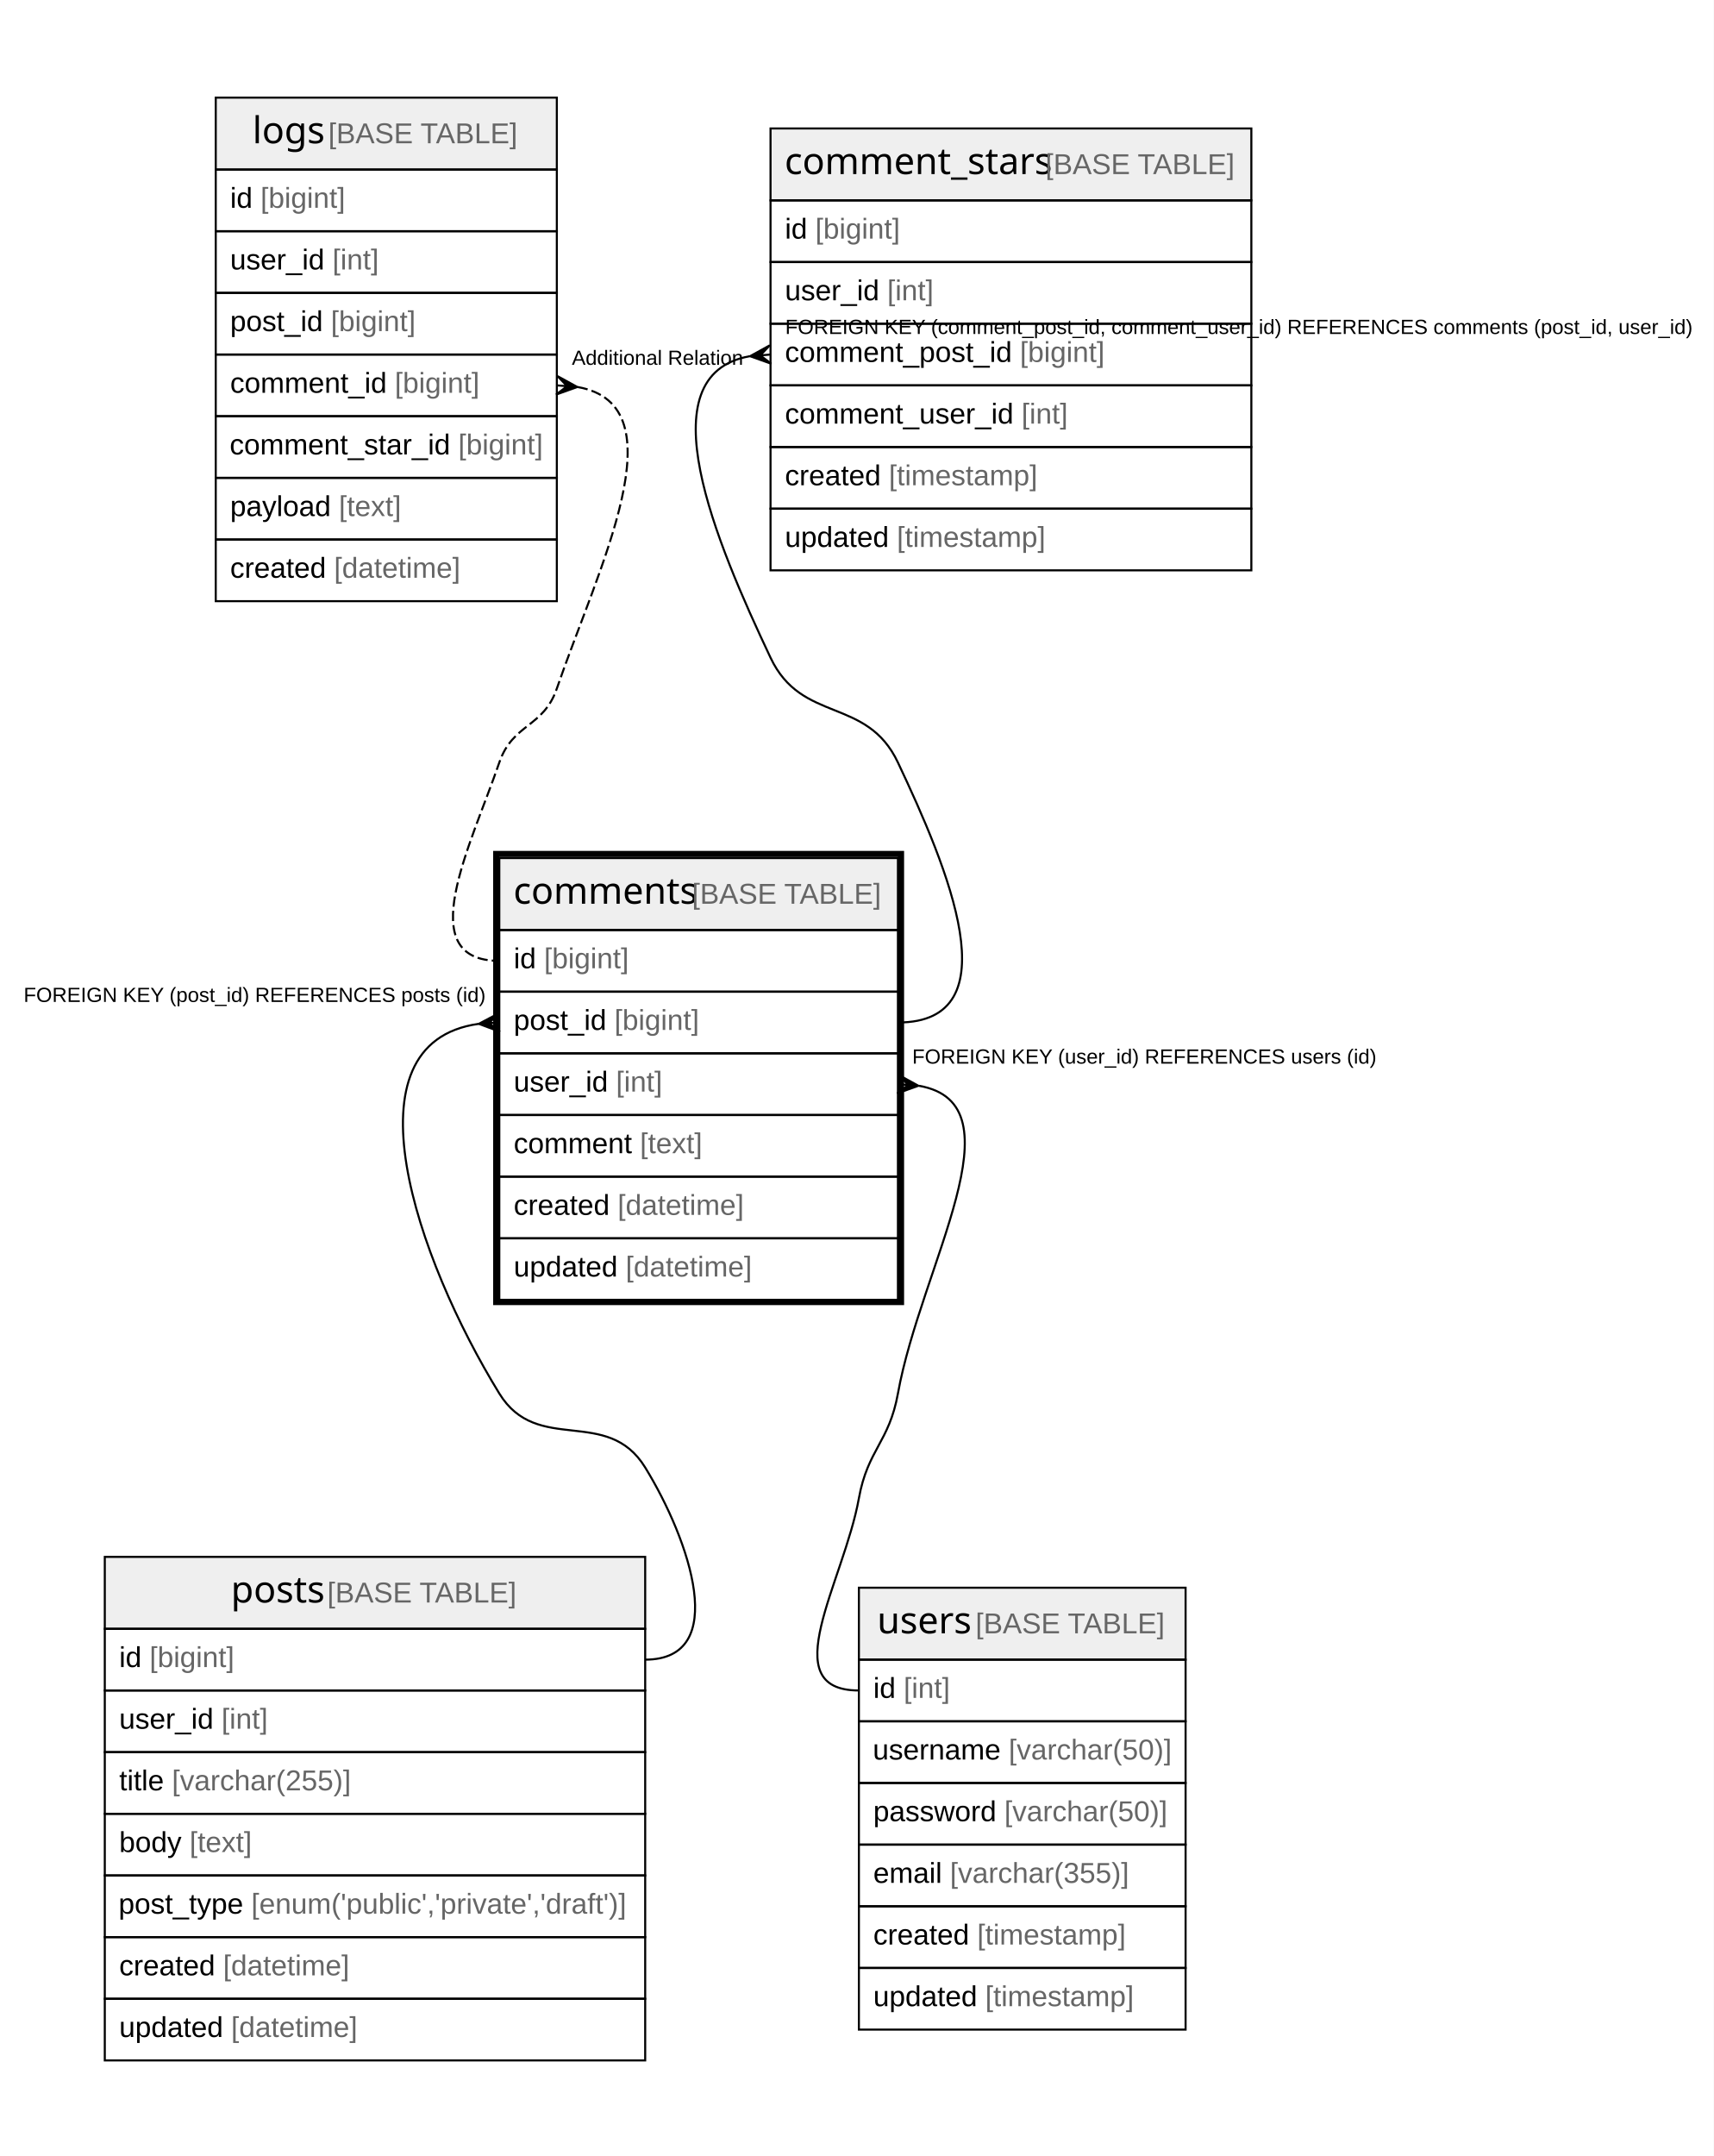
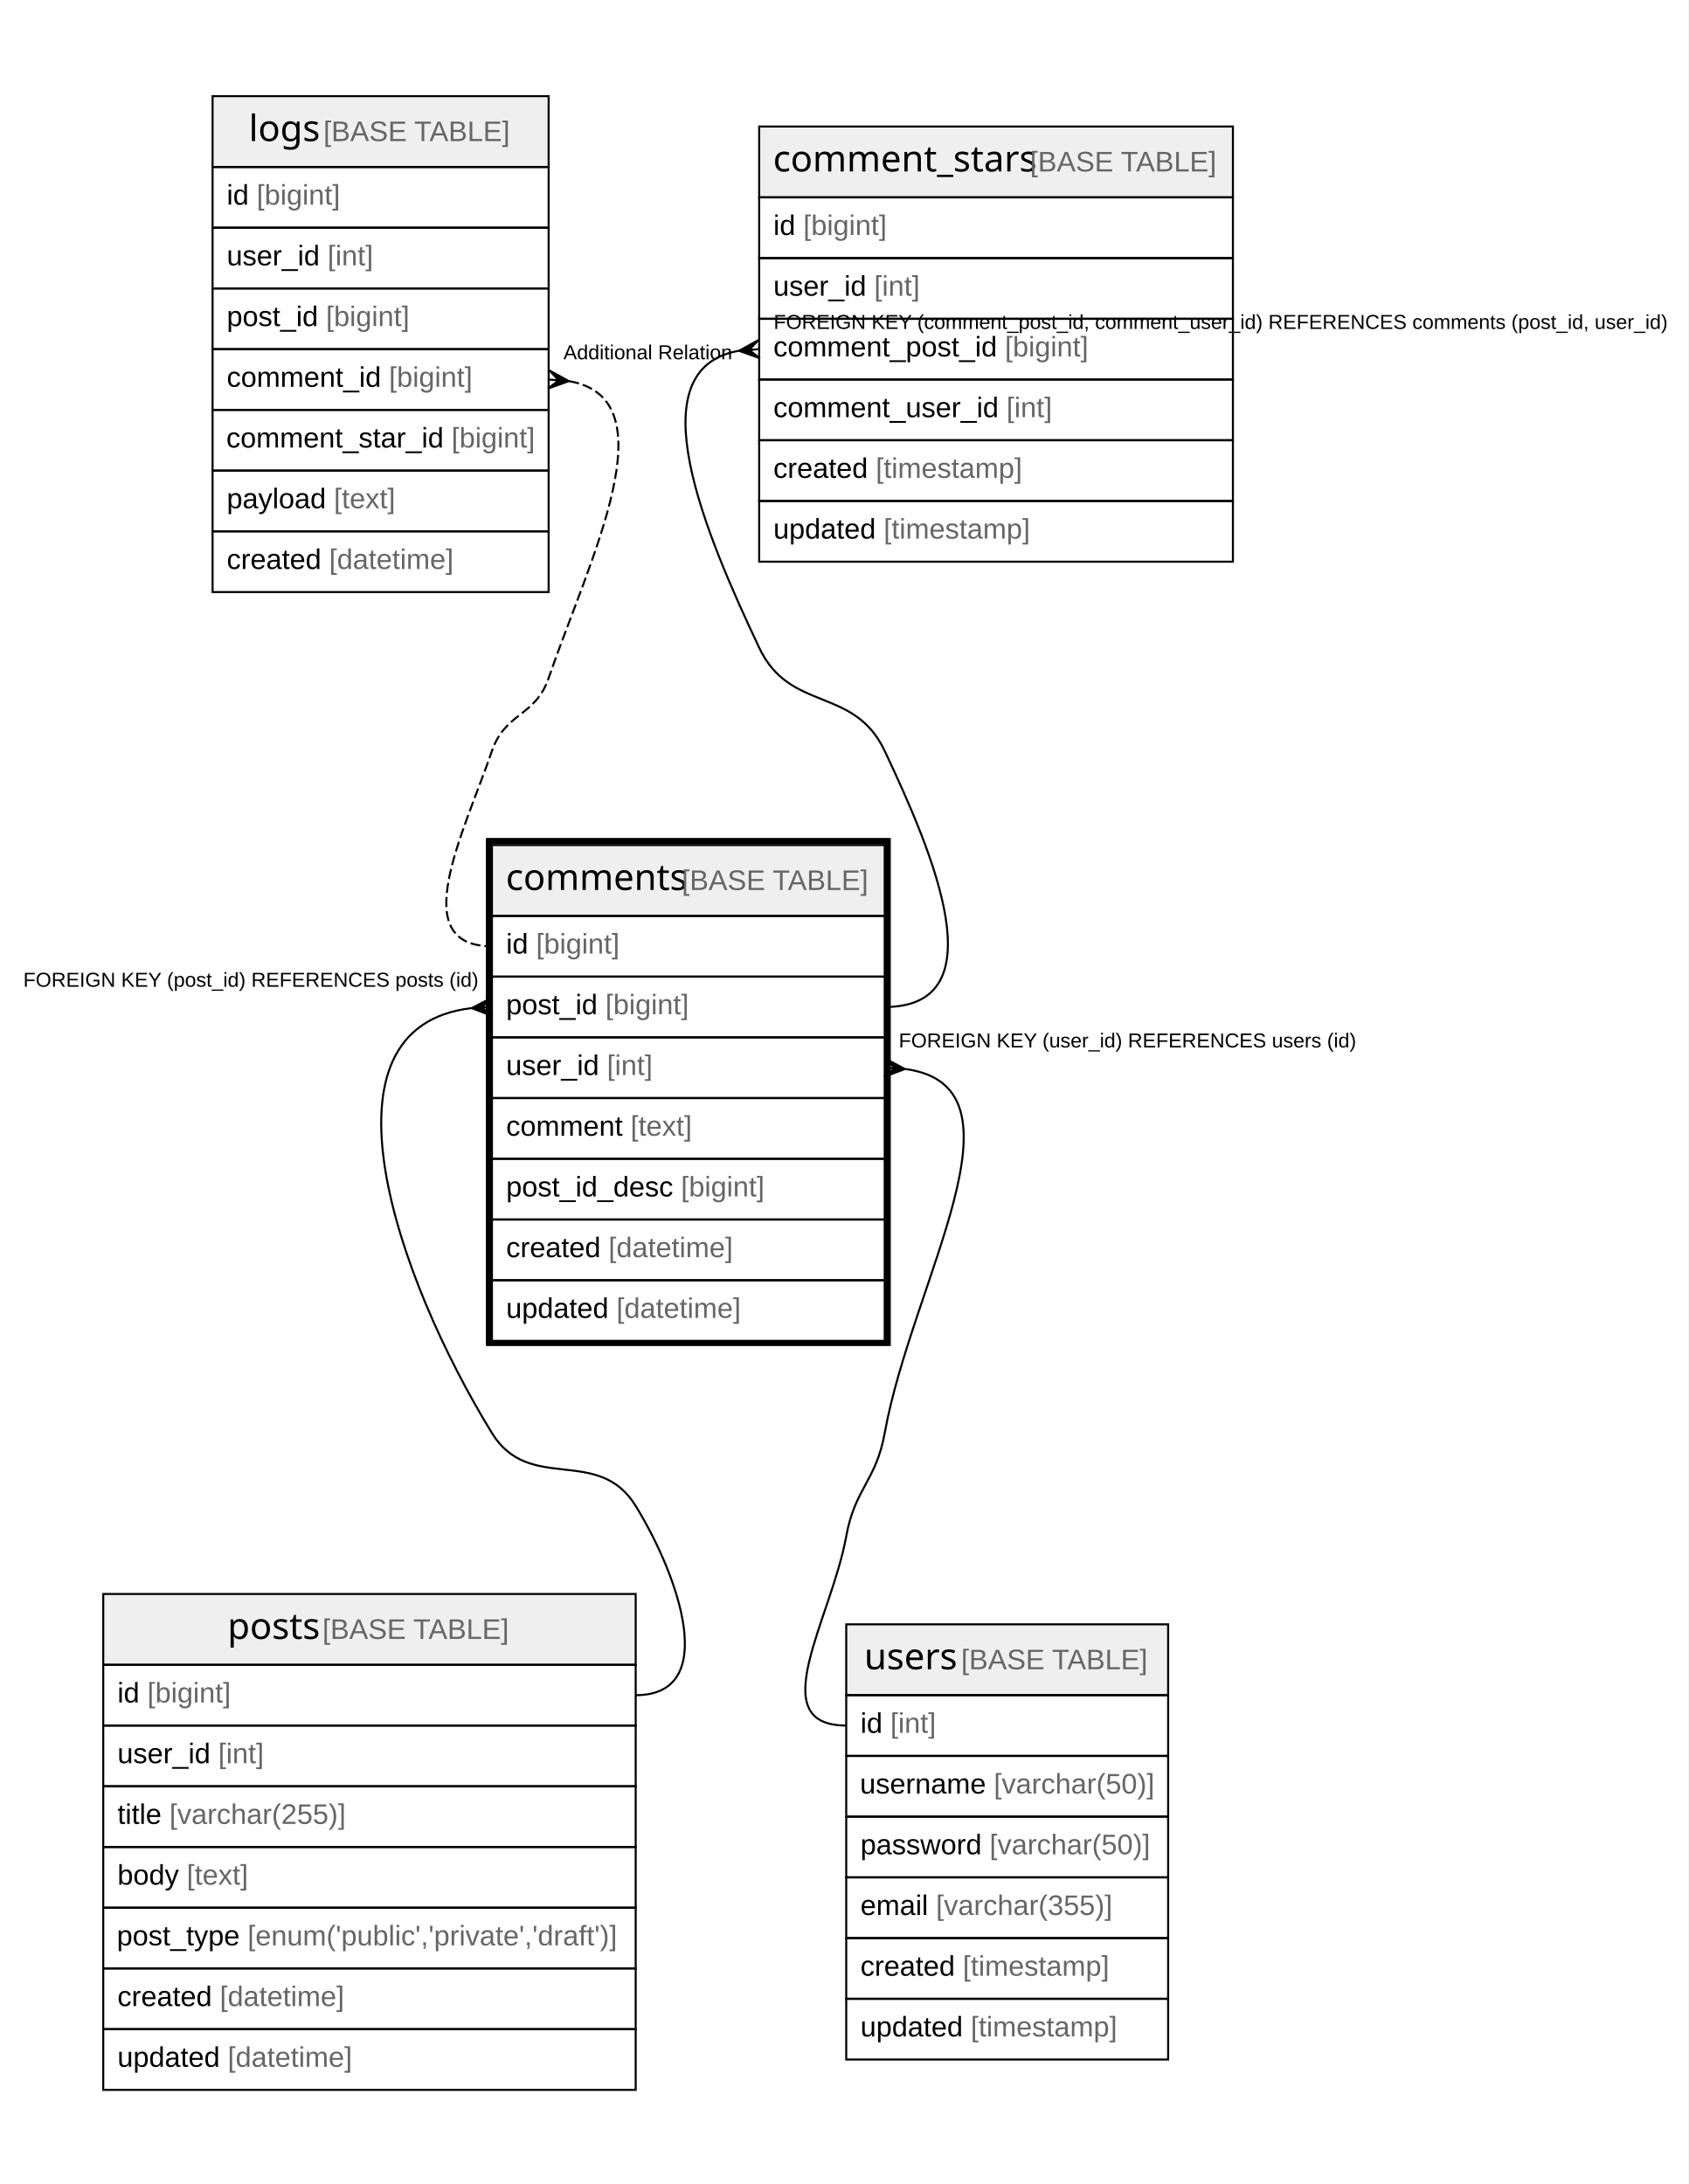
- <svg xmlns="http://www.w3.org/2000/svg" width="834pt" height="1049pt" viewBox="0.00 0.00 834.00 1049.00">
-   <g id="graph0" class="graph" transform="scale(1 1) rotate(0) translate(4 1045)">
-     <polygon fill="#ffffff" stroke="transparent" points="-4,4 -4,-1045 830,-1045 830,4 -4,4" />
+ <svg xmlns="http://www.w3.org/2000/svg" width="834pt" height="1079pt" viewBox="0.00 0.00 834.00 1079.00">
+   <g id="graph0" class="graph" transform="scale(1 1) rotate(0) translate(4 1075)">
+     <polygon fill="#ffffff" stroke="transparent" points="-4,4 -4,-1075 830,-1075 830,4 -4,4" />
    <g id="node1" class="node">
-       <polygon fill="#efefef" stroke="transparent" points="239,-592.5 239,-627.5 433,-627.5 433,-592.5 239,-592.5" />
-       <polygon fill="none" stroke="#000000" points="239,-592.5 239,-627.5 433,-627.5 433,-592.5 239,-592.5" />
-       <text text-anchor="start" x="245.87" y="-605.3" font-family="Arial Bold" font-size="18.00" fill="#000000">comments</text>
-       <text text-anchor="start" x="328.876" y="-605.3" font-family="Arial" font-size="14.00" fill="#000000"> </text>
-       <text text-anchor="start" x="332.766" y="-605.3" font-family="Arial" font-size="14.00" fill="#666666">[BASE TABLE]</text>
+       <polygon fill="#efefef" stroke="transparent" points="239,-622.5 239,-657.5 433,-657.5 433,-622.5 239,-622.5" />
+       <polygon fill="none" stroke="#000000" points="239,-622.5 239,-657.5 433,-657.5 433,-622.5 239,-622.5" />
+       <text text-anchor="start" x="245.87" y="-635.3" font-family="Arial Bold" font-size="18.00" fill="#000000">comments</text>
+       <text text-anchor="start" x="328.876" y="-635.3" font-family="Arial" font-size="14.00" fill="#000000"> </text>
+       <text text-anchor="start" x="332.766" y="-635.3" font-family="Arial" font-size="14.00" fill="#666666">[BASE TABLE]</text>
+       <polygon fill="none" stroke="#000000" points="239,-592.5 239,-622.5 433,-622.5 433,-592.5 239,-592.5" />
+       <text text-anchor="start" x="246" y="-603.9" font-family="Arial" font-size="14.00" fill="#000000">id </text>
+       <text text-anchor="start" x="260.78" y="-603.9" font-family="Arial" font-size="14.00" fill="#666666">[bigint]</text>
      <polygon fill="none" stroke="#000000" points="239,-562.5 239,-592.5 433,-592.5 433,-562.5 239,-562.5" />
-       <text text-anchor="start" x="246" y="-573.9" font-family="Arial" font-size="14.00" fill="#000000">id </text>
-       <text text-anchor="start" x="260.78" y="-573.9" font-family="Arial" font-size="14.00" fill="#666666">[bigint]</text>
+       <text text-anchor="start" x="246" y="-573.9" font-family="Arial" font-size="14.00" fill="#000000">post_id </text>
+       <text text-anchor="start" x="295.018" y="-573.9" font-family="Arial" font-size="14.00" fill="#666666">[bigint]</text>
      <polygon fill="none" stroke="#000000" points="239,-532.5 239,-562.5 433,-562.5 433,-532.5 239,-532.5" />
-       <text text-anchor="start" x="246" y="-543.9" font-family="Arial" font-size="14.00" fill="#000000">post_id </text>
-       <text text-anchor="start" x="295.018" y="-543.9" font-family="Arial" font-size="14.00" fill="#666666">[bigint]</text>
+       <text text-anchor="start" x="246" y="-543.9" font-family="Arial" font-size="14.00" fill="#000000">user_id </text>
+       <text text-anchor="start" x="295.788" y="-543.9" font-family="Arial" font-size="14.00" fill="#666666">[int]</text>
      <polygon fill="none" stroke="#000000" points="239,-502.5 239,-532.5 433,-532.5 433,-502.5 239,-502.5" />
-       <text text-anchor="start" x="246" y="-513.9" font-family="Arial" font-size="14.00" fill="#000000">user_id </text>
-       <text text-anchor="start" x="295.788" y="-513.9" font-family="Arial" font-size="14.00" fill="#666666">[int]</text>
+       <text text-anchor="start" x="246" y="-513.9" font-family="Arial" font-size="14.00" fill="#000000">comment </text>
+       <text text-anchor="start" x="307.45" y="-513.9" font-family="Arial" font-size="14.00" fill="#666666">[text]</text>
      <polygon fill="none" stroke="#000000" points="239,-472.5 239,-502.5 433,-502.5 433,-472.5 239,-472.5" />
-       <text text-anchor="start" x="246" y="-483.9" font-family="Arial" font-size="14.00" fill="#000000">comment </text>
-       <text text-anchor="start" x="307.45" y="-483.9" font-family="Arial" font-size="14.00" fill="#666666">[text]</text>
+       <text text-anchor="start" x="246" y="-483.9" font-family="Arial" font-size="14.00" fill="#000000">post_id_desc </text>
+       <text text-anchor="start" x="332.366" y="-483.9" font-family="Arial" font-size="14.00" fill="#666666">[bigint]</text>
      <polygon fill="none" stroke="#000000" points="239,-442.5 239,-472.5 433,-472.5 433,-442.5 239,-442.5" />
      <text text-anchor="start" x="246" y="-453.9" font-family="Arial" font-size="14.00" fill="#000000">created </text>
      <text text-anchor="start" x="296.572" y="-453.9" font-family="Arial" font-size="14.00" fill="#666666">[datetime]</text>
      <polygon fill="none" stroke="#000000" points="239,-412.5 239,-442.5 433,-442.5 433,-412.5 239,-412.5" />
      <text text-anchor="start" x="246" y="-423.9" font-family="Arial" font-size="14.00" fill="#000000">updated </text>
      <text text-anchor="start" x="300.477" y="-423.9" font-family="Arial" font-size="14.00" fill="#666666">[datetime]</text>
-       <polygon fill="none" stroke="#000000" stroke-width="3" points="237.5,-411.5 237.5,-629.5 434.5,-629.5 434.5,-411.5 237.5,-411.5" />
+       <polygon fill="none" stroke="#000000" stroke-width="3" points="237.5,-411.5 237.5,-659.5 434.5,-659.5 434.5,-411.5 237.5,-411.5" />
    </g>
    <g id="node3" class="node">
      <polygon fill="#efefef" stroke="transparent" points="47,-252.5 47,-287.5 310,-287.5 310,-252.5 47,-252.5" />
      <polygon fill="none" stroke="#000000" points="47,-252.5 47,-287.5 310,-287.5 310,-252.5 47,-252.5" />
      <text text-anchor="start" x="108.366" y="-265.3" font-family="Arial Bold" font-size="18.00" fill="#000000">posts</text>
      <text text-anchor="start" x="151.38" y="-265.3" font-family="Arial" font-size="14.00" fill="#000000"> </text>
      <text text-anchor="start" x="155.271" y="-265.3" font-family="Arial" font-size="14.00" fill="#666666">[BASE TABLE]</text>
      <polygon fill="none" stroke="#000000" points="47,-222.5 47,-252.5 310,-252.5 310,-222.5 47,-222.5" />
      <text text-anchor="start" x="54" y="-233.9" font-family="Arial" font-size="14.00" fill="#000000">id </text>
      <text text-anchor="start" x="68.78" y="-233.9" font-family="Arial" font-size="14.00" fill="#666666">[bigint]</text>
      <polygon fill="none" stroke="#000000" points="47,-192.5 47,-222.5 310,-222.5 310,-192.5 47,-192.5" />
      <text text-anchor="start" x="54" y="-203.9" font-family="Arial" font-size="14.00" fill="#000000">user_id </text>
      <text text-anchor="start" x="103.788" y="-203.9" font-family="Arial" font-size="14.00" fill="#666666">[int]</text>
      <polygon fill="none" stroke="#000000" points="47,-162.5 47,-192.5 310,-192.5 310,-162.5 47,-162.5" />
      <text text-anchor="start" x="54" y="-173.9" font-family="Arial" font-size="14.00" fill="#000000">title </text>
      <text text-anchor="start" x="79.668" y="-173.9" font-family="Arial" font-size="14.00" fill="#666666">[varchar(255)]</text>
      <polygon fill="none" stroke="#000000" points="47,-132.5 47,-162.5 310,-162.5 310,-132.5 47,-132.5" />
      <text text-anchor="start" x="54" y="-143.9" font-family="Arial" font-size="14.00" fill="#000000">body </text>
      <text text-anchor="start" x="88.238" y="-143.9" font-family="Arial" font-size="14.00" fill="#666666">[text]</text>
      <polygon fill="none" stroke="#000000" points="47,-102.5 47,-132.5 310,-132.5 310,-102.5 47,-102.5" />
      <text text-anchor="start" x="53.697" y="-113.9" font-family="Arial" font-size="14.00" fill="#000000">post_type </text>
      <text text-anchor="start" x="118.282" y="-113.9" font-family="Arial" font-size="14.00" fill="#666666">[enum('public','private','draft')]</text>
      <polygon fill="none" stroke="#000000" points="47,-72.5 47,-102.5 310,-102.5 310,-72.5 47,-72.5" />
      <text text-anchor="start" x="54" y="-83.9" font-family="Arial" font-size="14.00" fill="#000000">created </text>
      <text text-anchor="start" x="104.572" y="-83.9" font-family="Arial" font-size="14.00" fill="#666666">[datetime]</text>
      <polygon fill="none" stroke="#000000" points="47,-42.5 47,-72.5 310,-72.5 310,-42.5 47,-42.5" />
      <text text-anchor="start" x="54" y="-53.9" font-family="Arial" font-size="14.00" fill="#000000">updated </text>
      <text text-anchor="start" x="108.477" y="-53.9" font-family="Arial" font-size="14.00" fill="#666666">[datetime]</text>
    </g>
    <g id="edge2" class="edge">
-       <path fill="none" stroke="#000000" d="M228.896,-546.835C162.221,-537.513 198.903,-432.288 239,-367 257.516,-336.852 291.484,-361.148 310,-331 331.748,-295.589 351.556,-237.5 310,-237.5" />
-       <polygon fill="#000000" stroke="#000000" points="229.022,-546.843 238.704,-551.99 234.011,-547.172 239,-547.5 239,-547.5 239,-547.5 234.011,-547.172 239.296,-543.01 229.022,-546.843 229.022,-546.843" />
-       <text text-anchor="start" x="7.495" y="-557.5" font-family="Arial" font-size="10.00" fill="#000000">FOREIGN KEY (post_id) REFERENCES posts (id)</text>
+       <path fill="none" stroke="#000000" d="M228.661,-576.912C148.935,-567.361 191.951,-443.607 239,-367 257.516,-336.852 291.484,-361.148 310,-331 331.748,-295.589 351.556,-237.5 310,-237.5" />
+       <polygon fill="#000000" stroke="#000000" points="229.016,-576.932 238.744,-581.993 234.008,-577.216 239,-577.5 239,-577.5 239,-577.5 234.008,-577.216 239.256,-573.007 229.016,-576.932 229.016,-576.932" />
+       <text text-anchor="start" x="7.495" y="-587.5" font-family="Arial" font-size="10.00" fill="#000000">FOREIGN KEY (post_id) REFERENCES posts (id)</text>
    </g>
    <g id="node5" class="node">
      <polygon fill="#efefef" stroke="transparent" points="414,-237.5 414,-272.5 573,-272.5 573,-237.5 414,-237.5" />
      <polygon fill="none" stroke="#000000" points="414,-237.5 414,-272.5 573,-272.5 573,-237.5 414,-237.5" />
      <text text-anchor="start" x="422.871" y="-250.3" font-family="Arial Bold" font-size="18.00" fill="#000000">users</text>
      <text text-anchor="start" x="466.875" y="-250.3" font-family="Arial" font-size="14.00" fill="#000000"> </text>
      <text text-anchor="start" x="470.766" y="-250.3" font-family="Arial" font-size="14.00" fill="#666666">[BASE TABLE]</text>
      <polygon fill="none" stroke="#000000" points="414,-207.5 414,-237.5 573,-237.5 573,-207.5 414,-207.5" />
      <text text-anchor="start" x="421" y="-218.9" font-family="Arial" font-size="14.00" fill="#000000">id </text>
      <text text-anchor="start" x="435.78" y="-218.9" font-family="Arial" font-size="14.00" fill="#666666">[int]</text>
      <polygon fill="none" stroke="#000000" points="414,-177.5 414,-207.5 573,-207.5 573,-177.5 414,-177.5" />
      <text text-anchor="start" x="420.769" y="-188.9" font-family="Arial" font-size="14.00" fill="#000000">username </text>
      <text text-anchor="start" x="486.894" y="-188.9" font-family="Arial" font-size="14.00" fill="#666666">[varchar(50)]</text>
      <polygon fill="none" stroke="#000000" points="414,-147.5 414,-177.5 573,-177.5 573,-147.5 414,-147.5" />
      <text text-anchor="start" x="421" y="-158.9" font-family="Arial" font-size="14.00" fill="#000000">password </text>
      <text text-anchor="start" x="484.788" y="-158.9" font-family="Arial" font-size="14.00" fill="#666666">[varchar(50)]</text>
      <polygon fill="none" stroke="#000000" points="414,-117.5 414,-147.5 573,-147.5 573,-117.5 414,-117.5" />
      <text text-anchor="start" x="421" y="-128.9" font-family="Arial" font-size="14.00" fill="#000000">email </text>
      <text text-anchor="start" x="458.33" y="-128.9" font-family="Arial" font-size="14.00" fill="#666666">[varchar(355)]</text>
      <polygon fill="none" stroke="#000000" points="414,-87.5 414,-117.5 573,-117.5 573,-87.5 414,-87.5" />
      <text text-anchor="start" x="421" y="-98.9" font-family="Arial" font-size="14.00" fill="#000000">created </text>
      <text text-anchor="start" x="471.572" y="-98.9" font-family="Arial" font-size="14.00" fill="#666666">[timestamp]</text>
      <polygon fill="none" stroke="#000000" points="414,-57.5 414,-87.5 573,-87.5 573,-57.5 414,-57.5" />
      <text text-anchor="start" x="421" y="-68.9" font-family="Arial" font-size="14.00" fill="#000000">updated </text>
      <text text-anchor="start" x="475.477" y="-68.9" font-family="Arial" font-size="14.00" fill="#666666">[timestamp]</text>
    </g>
    <g id="edge4" class="edge">
-       <path fill="none" stroke="#000000" d="M443.223,-516.704C493.794,-507.969 444.192,-429.1 433,-367 428.71,-343.195 418.29,-339.805 414,-316 406.629,-275.103 372.444,-222.5 414,-222.5" />
-       <polygon fill="#000000" stroke="#000000" points="442.97,-516.723 432.651,-513.014 437.985,-517.112 433,-517.5 433,-517.5 433,-517.5 437.985,-517.112 433.349,-521.986 442.97,-516.723 442.97,-516.723" />
-       <text text-anchor="start" x="439.945" y="-527.5" font-family="Arial" font-size="10.00" fill="#000000">FOREIGN KEY (user_id) REFERENCES users (id)</text>
+       <path fill="none" stroke="#000000" d="M443.338,-546.843C507.149,-538.029 446.562,-442.25 433,-367 428.71,-343.195 418.29,-339.805 414,-316 406.629,-275.103 372.444,-222.5 414,-222.5" />
+       <polygon fill="#000000" stroke="#000000" points="442.98,-546.866 432.715,-543.009 437.99,-547.183 433,-547.5 433,-547.5 433,-547.5 437.99,-547.183 433.285,-551.991 442.98,-546.866 442.98,-546.866" />
+       <text text-anchor="start" x="439.945" y="-557.5" font-family="Arial" font-size="10.00" fill="#000000">FOREIGN KEY (user_id) REFERENCES users (id)</text>
    </g>
    <g id="node2" class="node">
-       <polygon fill="#efefef" stroke="transparent" points="101,-962.5 101,-997.5 267,-997.5 267,-962.5 101,-962.5" />
-       <polygon fill="none" stroke="#000000" points="101,-962.5 101,-997.5 267,-997.5 267,-962.5 101,-962.5" />
-       <text text-anchor="start" x="118.87" y="-975.3" font-family="Arial Bold" font-size="18.00" fill="#000000">logs</text>
-       <text text-anchor="start" x="151.876" y="-975.3" font-family="Arial" font-size="14.00" fill="#000000"> </text>
-       <text text-anchor="start" x="155.767" y="-975.3" font-family="Arial" font-size="14.00" fill="#666666">[BASE TABLE]</text>
+       <polygon fill="#efefef" stroke="transparent" points="101,-992.5 101,-1027.5 267,-1027.5 267,-992.5 101,-992.5" />
+       <polygon fill="none" stroke="#000000" points="101,-992.5 101,-1027.5 267,-1027.5 267,-992.5 101,-992.5" />
+       <text text-anchor="start" x="118.87" y="-1005.3" font-family="Arial Bold" font-size="18.00" fill="#000000">logs</text>
+       <text text-anchor="start" x="151.876" y="-1005.3" font-family="Arial" font-size="14.00" fill="#000000"> </text>
+       <text text-anchor="start" x="155.767" y="-1005.3" font-family="Arial" font-size="14.00" fill="#666666">[BASE TABLE]</text>
+       <polygon fill="none" stroke="#000000" points="101,-962.5 101,-992.5 267,-992.5 267,-962.5 101,-962.5" />
+       <text text-anchor="start" x="108" y="-973.9" font-family="Arial" font-size="14.00" fill="#000000">id </text>
+       <text text-anchor="start" x="122.78" y="-973.9" font-family="Arial" font-size="14.00" fill="#666666">[bigint]</text>
      <polygon fill="none" stroke="#000000" points="101,-932.5 101,-962.5 267,-962.5 267,-932.5 101,-932.5" />
-       <text text-anchor="start" x="108" y="-943.9" font-family="Arial" font-size="14.00" fill="#000000">id </text>
-       <text text-anchor="start" x="122.78" y="-943.9" font-family="Arial" font-size="14.00" fill="#666666">[bigint]</text>
+       <text text-anchor="start" x="108" y="-943.9" font-family="Arial" font-size="14.00" fill="#000000">user_id </text>
+       <text text-anchor="start" x="157.788" y="-943.9" font-family="Arial" font-size="14.00" fill="#666666">[int]</text>
      <polygon fill="none" stroke="#000000" points="101,-902.5 101,-932.5 267,-932.5 267,-902.5 101,-902.5" />
-       <text text-anchor="start" x="108" y="-913.9" font-family="Arial" font-size="14.00" fill="#000000">user_id </text>
-       <text text-anchor="start" x="157.788" y="-913.9" font-family="Arial" font-size="14.00" fill="#666666">[int]</text>
+       <text text-anchor="start" x="108" y="-913.9" font-family="Arial" font-size="14.00" fill="#000000">post_id </text>
+       <text text-anchor="start" x="157.018" y="-913.9" font-family="Arial" font-size="14.00" fill="#666666">[bigint]</text>
      <polygon fill="none" stroke="#000000" points="101,-872.5 101,-902.5 267,-902.5 267,-872.5 101,-872.5" />
-       <text text-anchor="start" x="108" y="-883.9" font-family="Arial" font-size="14.00" fill="#000000">post_id </text>
-       <text text-anchor="start" x="157.018" y="-883.9" font-family="Arial" font-size="14.00" fill="#666666">[bigint]</text>
+       <text text-anchor="start" x="108" y="-883.9" font-family="Arial" font-size="14.00" fill="#000000">comment_id </text>
+       <text text-anchor="start" x="188.122" y="-883.9" font-family="Arial" font-size="14.00" fill="#666666">[bigint]</text>
      <polygon fill="none" stroke="#000000" points="101,-842.5 101,-872.5 267,-872.5 267,-842.5 101,-842.5" />
-       <text text-anchor="start" x="108" y="-853.9" font-family="Arial" font-size="14.00" fill="#000000">comment_id </text>
-       <text text-anchor="start" x="188.122" y="-853.9" font-family="Arial" font-size="14.00" fill="#666666">[bigint]</text>
+       <text text-anchor="start" x="107.764" y="-853.9" font-family="Arial" font-size="14.00" fill="#000000">comment_star_id </text>
+       <text text-anchor="start" x="219.003" y="-853.9" font-family="Arial" font-size="14.00" fill="#666666">[bigint]</text>
      <polygon fill="none" stroke="#000000" points="101,-812.5 101,-842.5 267,-842.5 267,-812.5 101,-812.5" />
-       <text text-anchor="start" x="107.764" y="-823.9" font-family="Arial" font-size="14.00" fill="#000000">comment_star_id </text>
-       <text text-anchor="start" x="219.003" y="-823.9" font-family="Arial" font-size="14.00" fill="#666666">[bigint]</text>
+       <text text-anchor="start" x="108" y="-823.9" font-family="Arial" font-size="14.00" fill="#000000">payload </text>
+       <text text-anchor="start" x="160.91" y="-823.9" font-family="Arial" font-size="14.00" fill="#666666">[text]</text>
      <polygon fill="none" stroke="#000000" points="101,-782.5 101,-812.5 267,-812.5 267,-782.5 101,-782.5" />
-       <text text-anchor="start" x="108" y="-793.9" font-family="Arial" font-size="14.00" fill="#000000">payload </text>
-       <text text-anchor="start" x="160.91" y="-793.9" font-family="Arial" font-size="14.00" fill="#666666">[text]</text>
-       <polygon fill="none" stroke="#000000" points="101,-752.5 101,-782.5 267,-782.5 267,-752.5 101,-752.5" />
-       <text text-anchor="start" x="108" y="-763.9" font-family="Arial" font-size="14.00" fill="#000000">created </text>
-       <text text-anchor="start" x="158.572" y="-763.9" font-family="Arial" font-size="14.00" fill="#666666">[datetime]</text>
+       <text text-anchor="start" x="108" y="-793.9" font-family="Arial" font-size="14.00" fill="#000000">created </text>
+       <text text-anchor="start" x="158.572" y="-793.9" font-family="Arial" font-size="14.00" fill="#666666">[datetime]</text>
    </g>
    <g id="edge1" class="edge">
-       <path fill="none" stroke="#000000" stroke-dasharray="5,2" d="M277.106,-856.697C327.613,-847.891 287.07,-768.495 267,-710 260.422,-690.827 245.578,-693.173 239,-674 225.081,-633.433 196.111,-577.5 239,-577.5" />
-       <polygon fill="#000000" stroke="#000000" points="276.969,-856.708 266.644,-853.014 271.984,-857.104 267,-857.5 267,-857.5 267,-857.5 271.984,-857.104 267.356,-861.986 276.969,-856.708 276.969,-856.708" />
-       <text text-anchor="start" x="274.325" y="-867.5" font-family="Arial" font-size="10.00" fill="#000000">Additional Relation</text>
+       <path fill="none" stroke="#000000" stroke-dasharray="5,2" d="M277.106,-886.697C327.613,-877.891 287.07,-798.495 267,-740 260.422,-720.827 245.578,-723.173 239,-704 225.081,-663.433 196.111,-607.5 239,-607.5" />
+       <polygon fill="#000000" stroke="#000000" points="276.969,-886.708 266.644,-883.014 271.984,-887.104 267,-887.5 267,-887.5 267,-887.5 271.984,-887.104 267.356,-891.986 276.969,-886.708 276.969,-886.708" />
+       <text text-anchor="start" x="274.325" y="-897.5" font-family="Arial" font-size="10.00" fill="#000000">Additional Relation</text>
    </g>
    <g id="node4" class="node">
-       <polygon fill="#efefef" stroke="transparent" points="371,-947.5 371,-982.5 605,-982.5 605,-947.5 371,-947.5" />
-       <polygon fill="none" stroke="#000000" points="371,-947.5 371,-982.5 605,-982.5 605,-947.5 371,-947.5" />
-       <text text-anchor="start" x="377.867" y="-960.3" font-family="Arial Bold" font-size="18.00" fill="#000000">comment_stars</text>
-       <text text-anchor="start" x="500.879" y="-960.3" font-family="Arial" font-size="14.00" fill="#000000"> </text>
-       <text text-anchor="start" x="504.77" y="-960.3" font-family="Arial" font-size="14.00" fill="#666666">[BASE TABLE]</text>
+       <polygon fill="#efefef" stroke="transparent" points="371,-977.5 371,-1012.5 605,-1012.5 605,-977.5 371,-977.5" />
+       <polygon fill="none" stroke="#000000" points="371,-977.5 371,-1012.5 605,-1012.5 605,-977.5 371,-977.5" />
+       <text text-anchor="start" x="377.867" y="-990.3" font-family="Arial Bold" font-size="18.00" fill="#000000">comment_stars</text>
+       <text text-anchor="start" x="500.879" y="-990.3" font-family="Arial" font-size="14.00" fill="#000000"> </text>
+       <text text-anchor="start" x="504.77" y="-990.3" font-family="Arial" font-size="14.00" fill="#666666">[BASE TABLE]</text>
+       <polygon fill="none" stroke="#000000" points="371,-947.5 371,-977.5 605,-977.5 605,-947.5 371,-947.5" />
+       <text text-anchor="start" x="378" y="-958.9" font-family="Arial" font-size="14.00" fill="#000000">id </text>
+       <text text-anchor="start" x="392.78" y="-958.9" font-family="Arial" font-size="14.00" fill="#666666">[bigint]</text>
      <polygon fill="none" stroke="#000000" points="371,-917.5 371,-947.5 605,-947.5 605,-917.5 371,-917.5" />
-       <text text-anchor="start" x="378" y="-928.9" font-family="Arial" font-size="14.00" fill="#000000">id </text>
-       <text text-anchor="start" x="392.78" y="-928.9" font-family="Arial" font-size="14.00" fill="#666666">[bigint]</text>
+       <text text-anchor="start" x="378" y="-928.9" font-family="Arial" font-size="14.00" fill="#000000">user_id </text>
+       <text text-anchor="start" x="427.788" y="-928.9" font-family="Arial" font-size="14.00" fill="#666666">[int]</text>
      <polygon fill="none" stroke="#000000" points="371,-887.5 371,-917.5 605,-917.5 605,-887.5 371,-887.5" />
-       <text text-anchor="start" x="378" y="-898.9" font-family="Arial" font-size="14.00" fill="#000000">user_id </text>
-       <text text-anchor="start" x="427.788" y="-898.9" font-family="Arial" font-size="14.00" fill="#666666">[int]</text>
+       <text text-anchor="start" x="378" y="-898.9" font-family="Arial" font-size="14.00" fill="#000000">comment_post_id </text>
+       <text text-anchor="start" x="492.36" y="-898.9" font-family="Arial" font-size="14.00" fill="#666666">[bigint]</text>
      <polygon fill="none" stroke="#000000" points="371,-857.5 371,-887.5 605,-887.5 605,-857.5 371,-857.5" />
-       <text text-anchor="start" x="378" y="-868.9" font-family="Arial" font-size="14.00" fill="#000000">comment_post_id </text>
-       <text text-anchor="start" x="492.36" y="-868.9" font-family="Arial" font-size="14.00" fill="#666666">[bigint]</text>
+       <text text-anchor="start" x="378" y="-868.9" font-family="Arial" font-size="14.00" fill="#000000">comment_user_id </text>
+       <text text-anchor="start" x="493.13" y="-868.9" font-family="Arial" font-size="14.00" fill="#666666">[int]</text>
      <polygon fill="none" stroke="#000000" points="371,-827.5 371,-857.5 605,-857.5 605,-827.5 371,-827.5" />
-       <text text-anchor="start" x="378" y="-838.9" font-family="Arial" font-size="14.00" fill="#000000">comment_user_id </text>
-       <text text-anchor="start" x="493.13" y="-838.9" font-family="Arial" font-size="14.00" fill="#666666">[int]</text>
+       <text text-anchor="start" x="378" y="-838.9" font-family="Arial" font-size="14.00" fill="#000000">created </text>
+       <text text-anchor="start" x="428.572" y="-838.9" font-family="Arial" font-size="14.00" fill="#666666">[timestamp]</text>
      <polygon fill="none" stroke="#000000" points="371,-797.5 371,-827.5 605,-827.5 605,-797.5 371,-797.5" />
-       <text text-anchor="start" x="378" y="-808.9" font-family="Arial" font-size="14.00" fill="#000000">created </text>
-       <text text-anchor="start" x="428.572" y="-808.9" font-family="Arial" font-size="14.00" fill="#666666">[timestamp]</text>
-       <polygon fill="none" stroke="#000000" points="371,-767.5 371,-797.5 605,-797.5 605,-767.5 371,-767.5" />
-       <text text-anchor="start" x="378" y="-778.9" font-family="Arial" font-size="14.00" fill="#000000">updated </text>
-       <text text-anchor="start" x="432.477" y="-778.9" font-family="Arial" font-size="14.00" fill="#666666">[timestamp]</text>
+       <text text-anchor="start" x="378" y="-808.9" font-family="Arial" font-size="14.00" fill="#000000">updated </text>
+       <text text-anchor="start" x="432.477" y="-808.9" font-family="Arial" font-size="14.00" fill="#666666">[timestamp]</text>
    </g>
    <g id="edge3" class="edge">
-       <path fill="none" stroke="#000000" d="M360.833,-871.672C309.669,-862.599 344.591,-780.92 371,-725 386.237,-692.737 417.763,-706.263 433,-674 457.009,-623.162 489.222,-547.5 433,-547.5" />
-       <polygon fill="#000000" stroke="#000000" points="361.033,-871.688 370.635,-876.985 366.017,-872.094 371,-872.5 371,-872.5 371,-872.5 366.017,-872.094 371.365,-868.015 361.033,-871.688 361.033,-871.688" />
-       <text text-anchor="start" x="378.144" y="-882.5" font-family="Arial" font-size="10.00" fill="#000000">FOREIGN KEY (comment_post_id, comment_user_id) REFERENCES comments (post_id, user_id)</text>
+       <path fill="none" stroke="#000000" d="M360.833,-901.672C309.669,-892.599 344.591,-810.92 371,-755 386.237,-722.737 417.763,-736.263 433,-704 457.009,-653.162 489.222,-577.5 433,-577.5" />
+       <polygon fill="#000000" stroke="#000000" points="361.033,-901.688 370.635,-906.985 366.017,-902.094 371,-902.5 371,-902.5 371,-902.5 366.017,-902.094 371.365,-898.015 361.033,-901.688 361.033,-901.688" />
+       <text text-anchor="start" x="378.144" y="-912.5" font-family="Arial" font-size="10.00" fill="#000000">FOREIGN KEY (comment_post_id, comment_user_id) REFERENCES comments (post_id, user_id)</text>
    </g>
  </g>
</svg>
